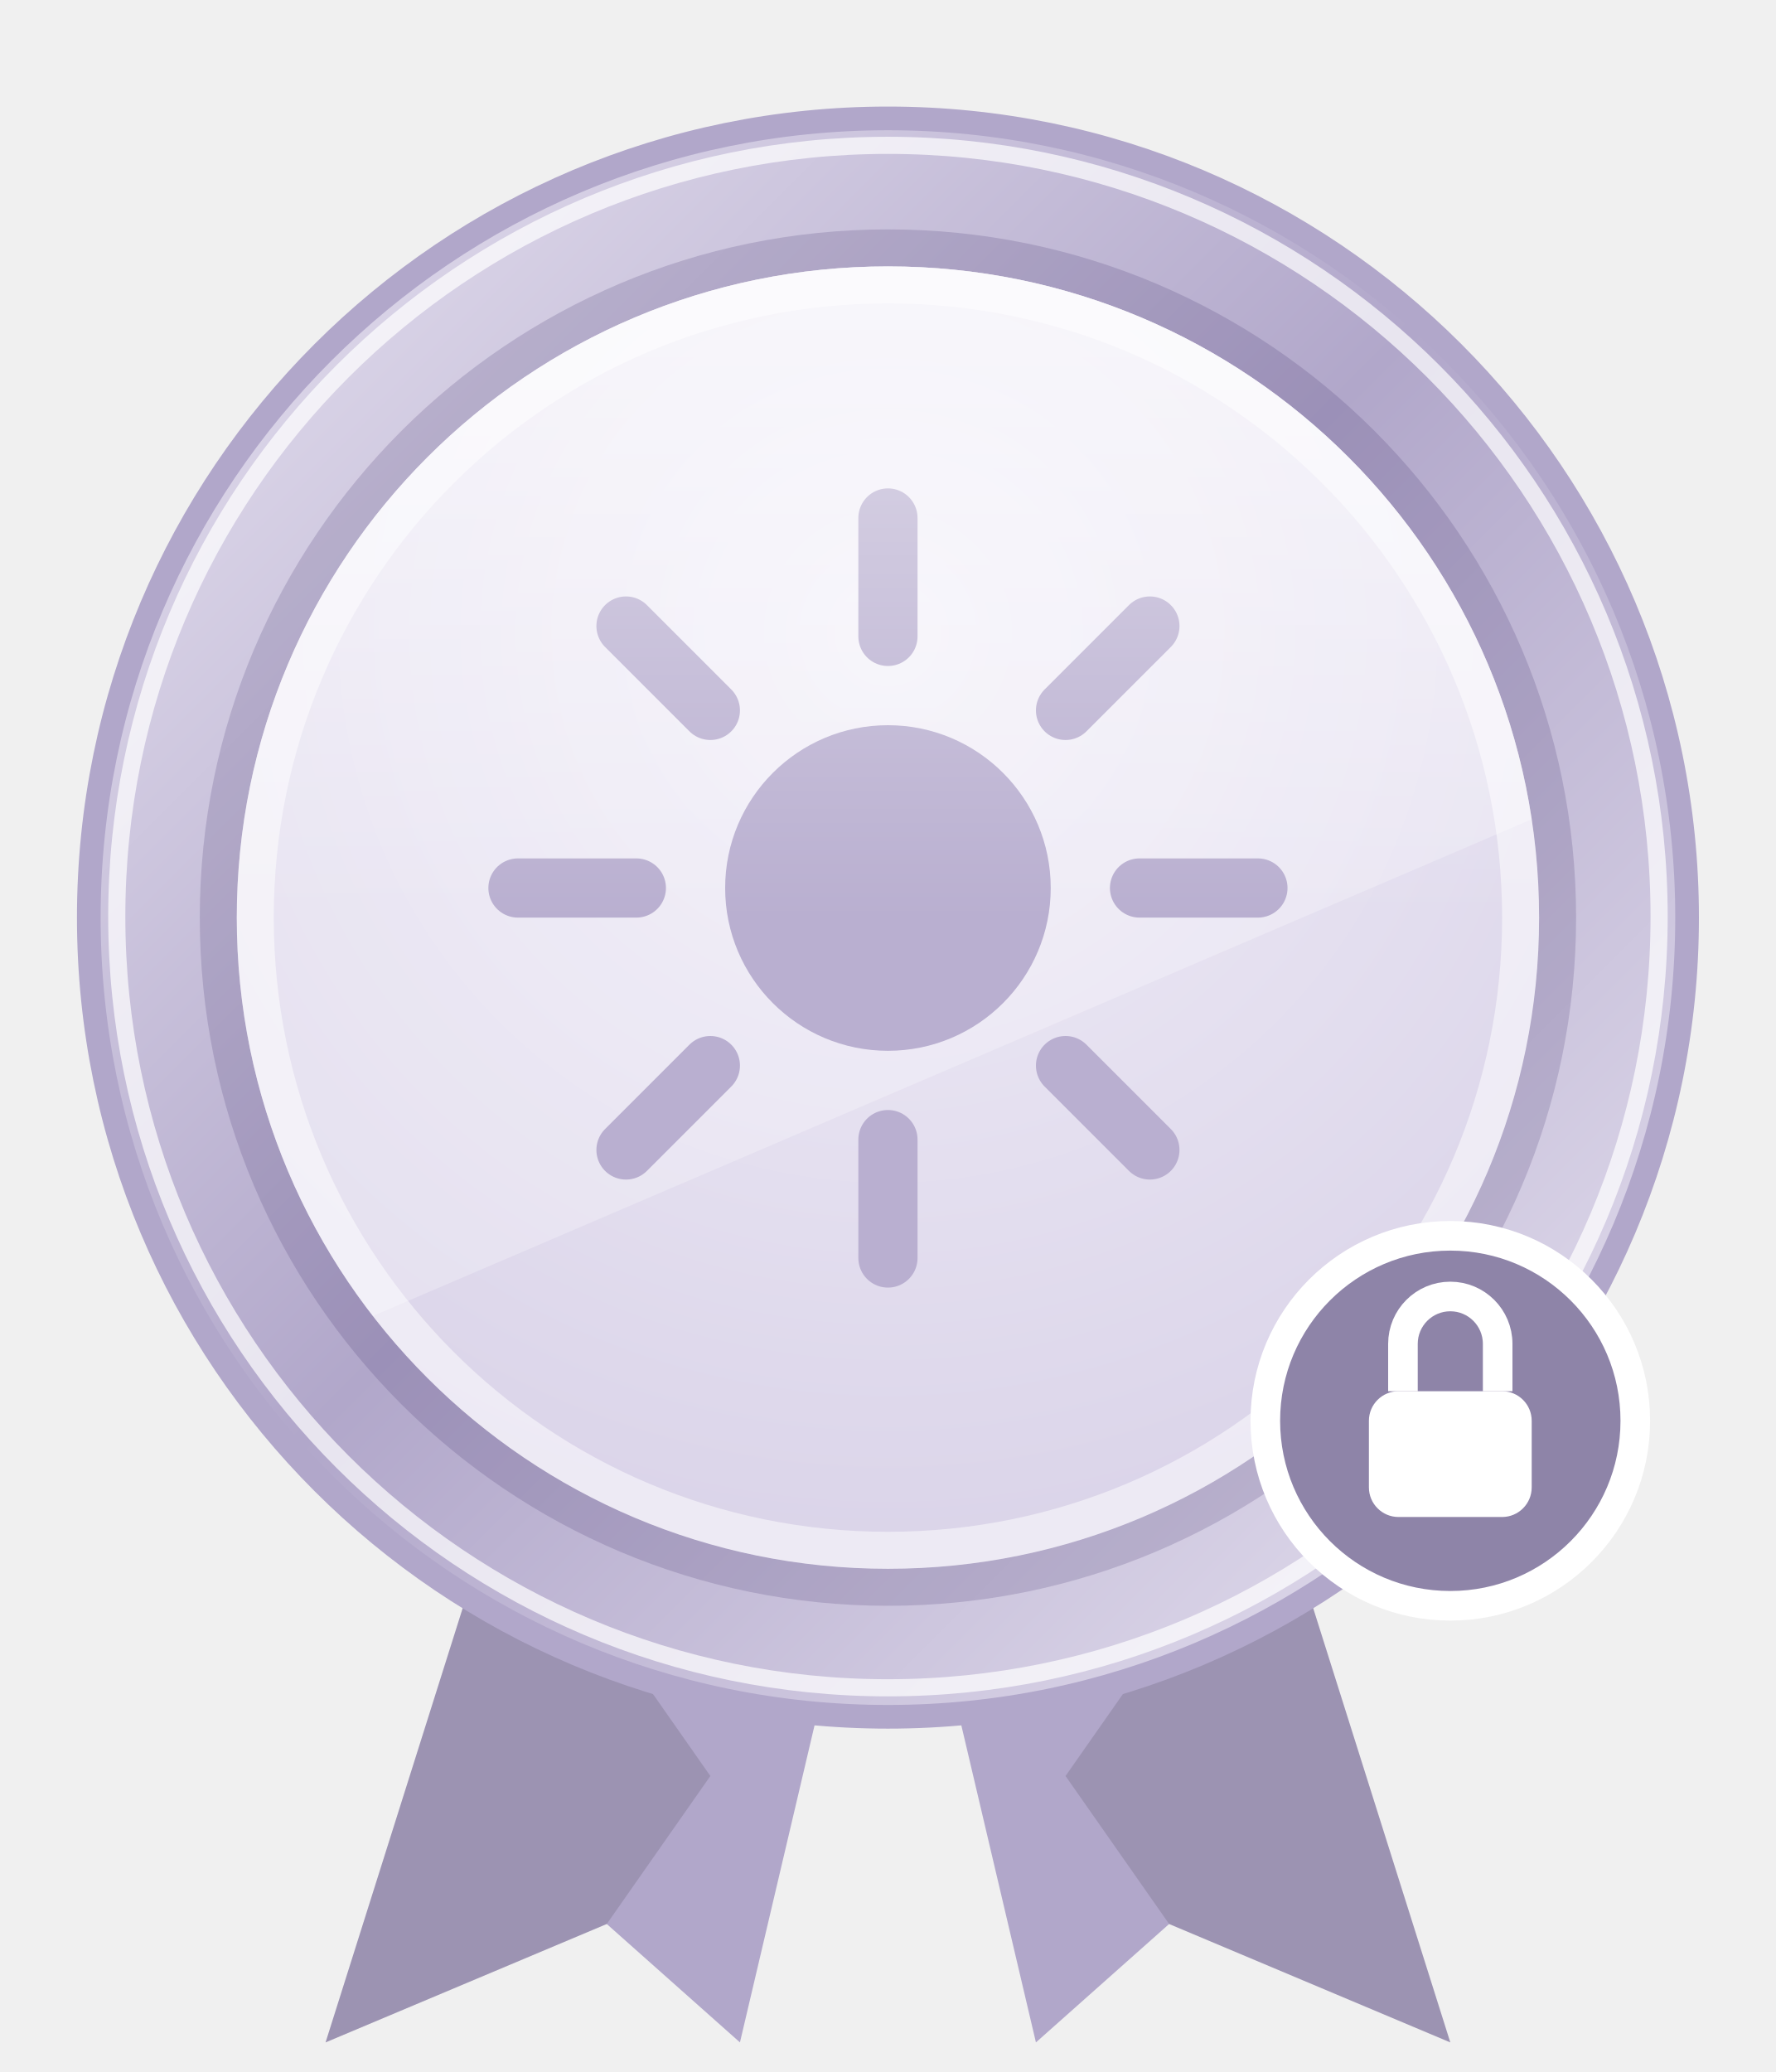
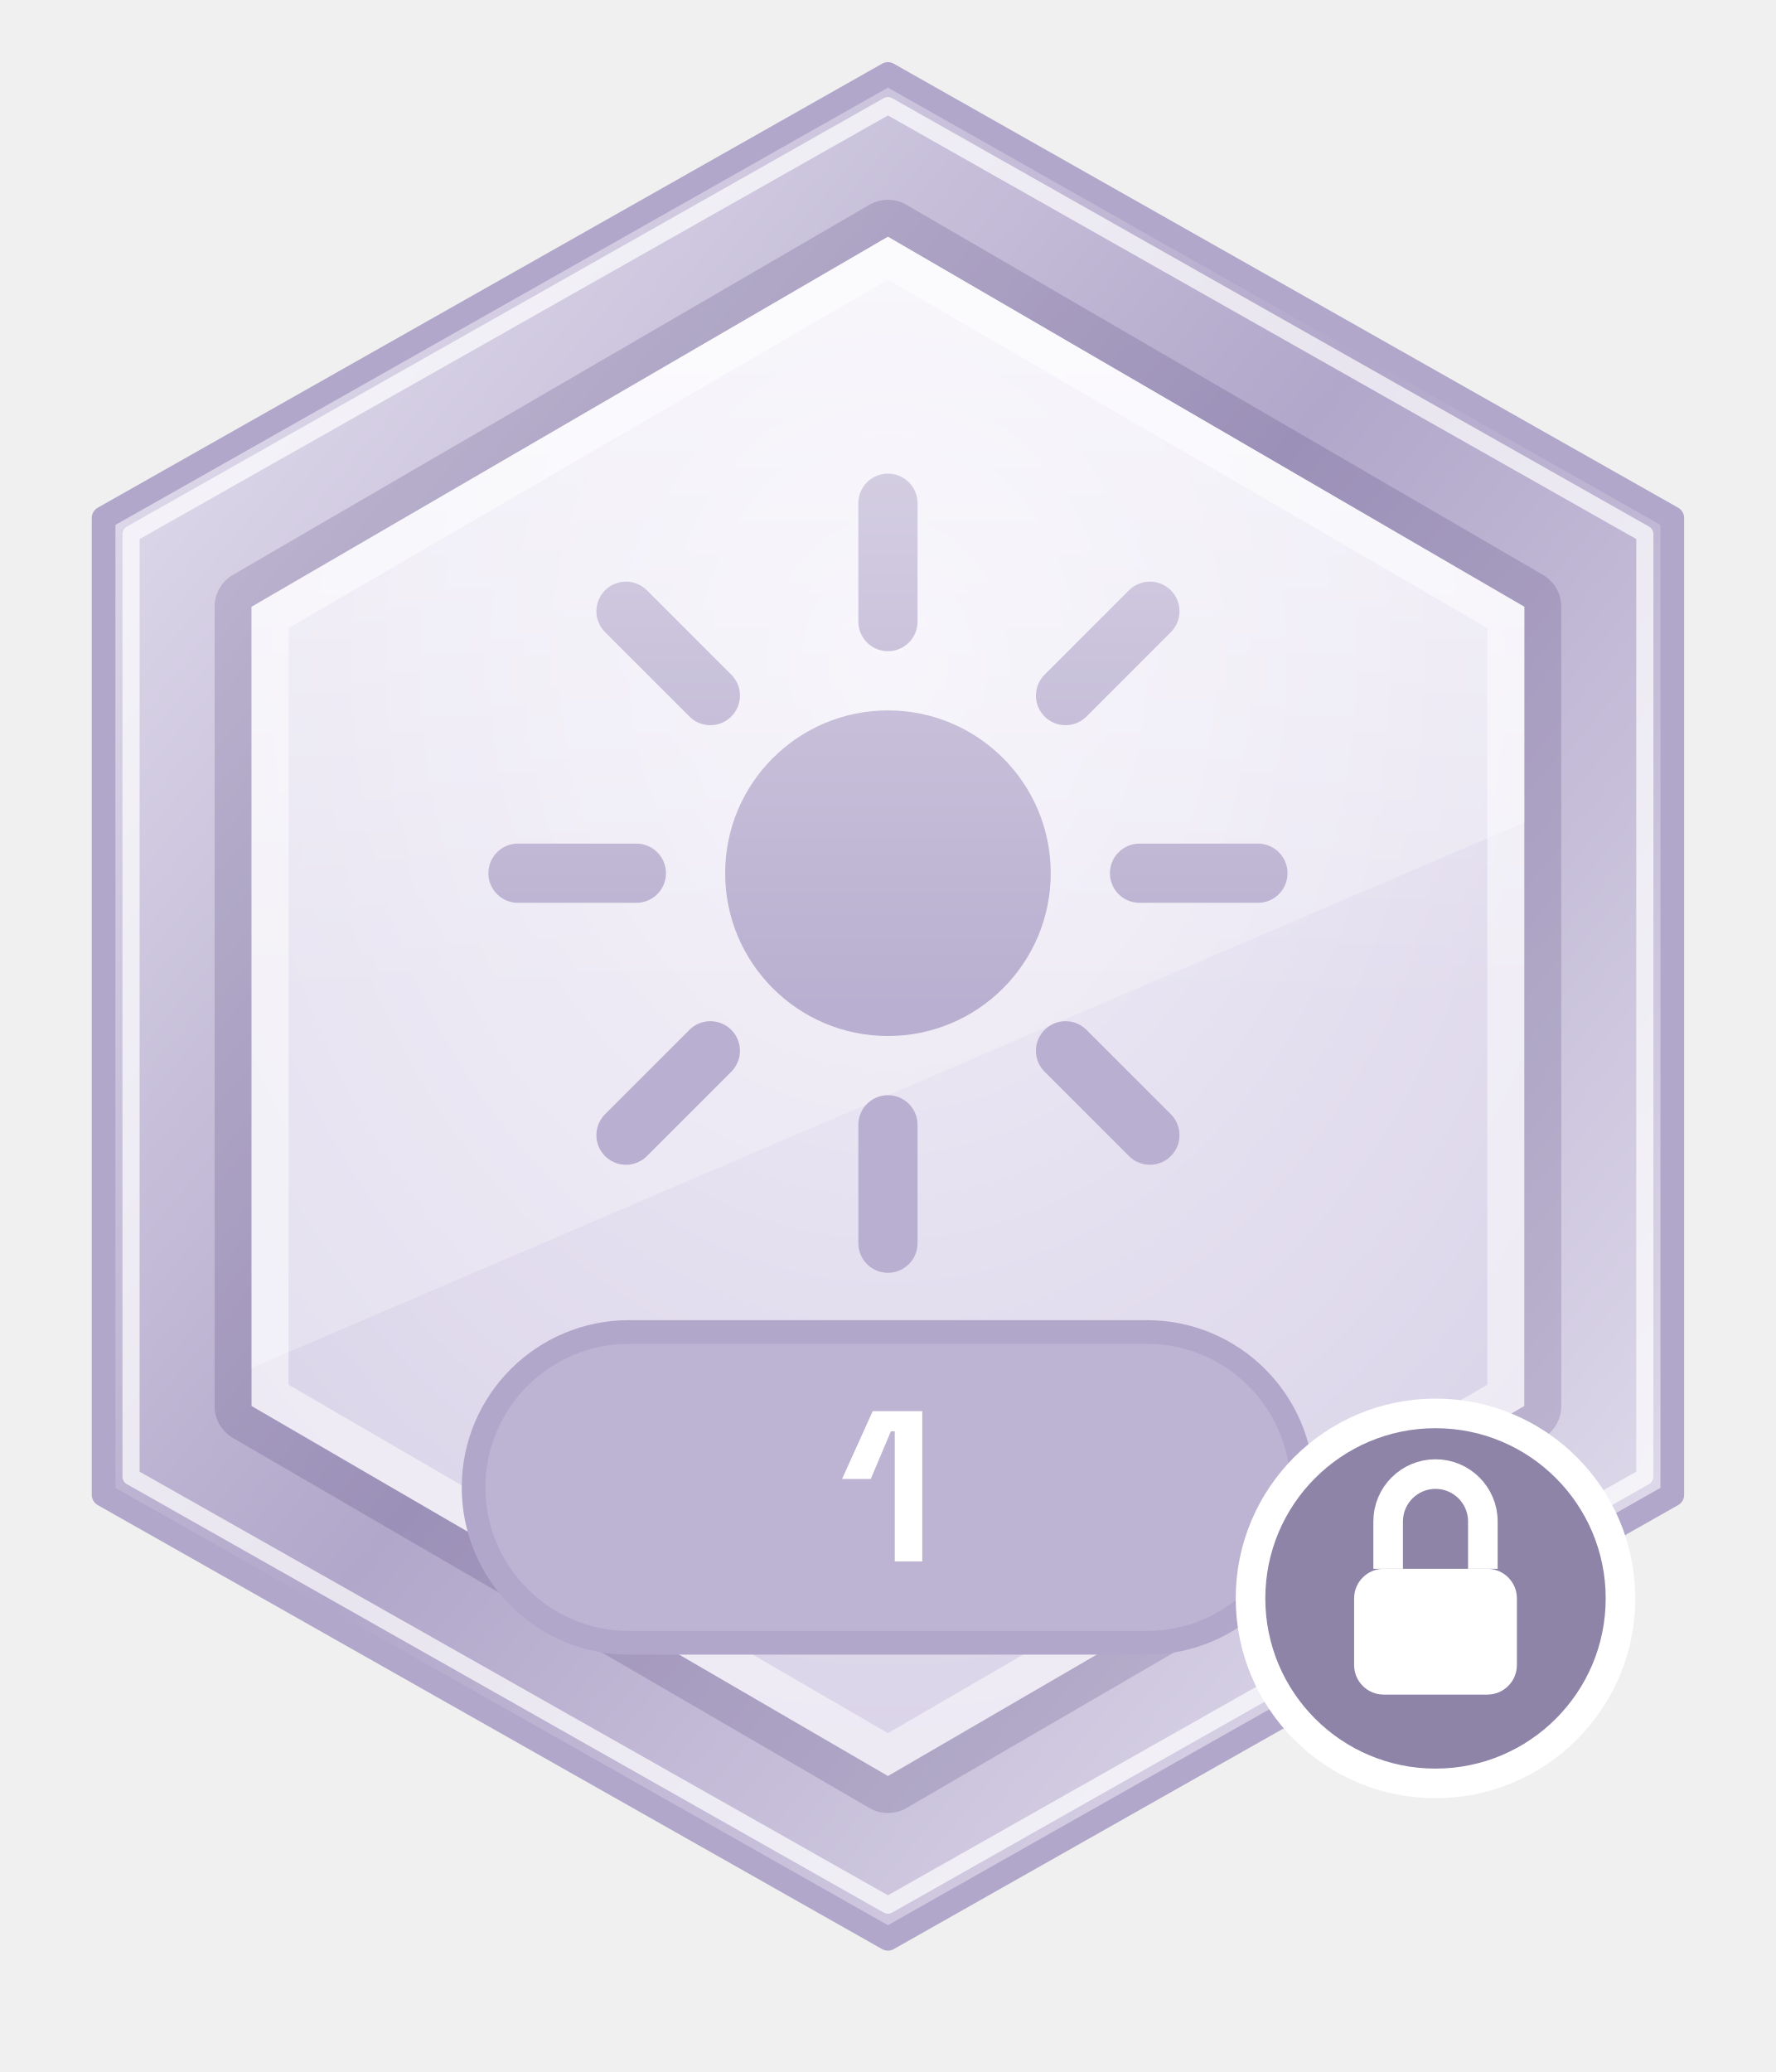
<svg xmlns="http://www.w3.org/2000/svg" viewBox="0 0 120 140" role="img" aria-label="Matinal">
  <defs>
-     <linearGradient id="pb258r" x1="0" y1="0" x2="1" y2="1">
+     <linearGradient id="pb254r" x1="0" y1="0" x2="1" y2="1">
      <stop offset="0" stop-color="#EAE6F3" />
      <stop offset=".48" stop-color="#B1A7CA" />
      <stop offset="1" stop-color="#EAE6F3" />
    </linearGradient>
-     <radialGradient id="pb258f" cx=".5" cy=".28" r=".85">
+     <radialGradient id="pb254f" cx=".5" cy=".28" r=".85">
      <stop offset="0" stop-color="#F1EEF8" />
      <stop offset="1" stop-color="#D6CFE6" />
    </radialGradient>
-     <linearGradient id="pb258g" x1="0" y1="0" x2="0" y2="1">
+     <linearGradient id="pb254g" x1="0" y1="0" x2="0" y2="1">
      <stop offset="0" stop-color="#fff" stop-opacity="0.55" />
      <stop offset=".5" stop-color="#fff" stop-opacity="0" />
    </linearGradient>
-     <clipPath id="pb258c">
-       <path d="M16 62A44 44 0 1 0 104 62A44 44 0 1 0 16 62Z" />
+     <clipPath id="pb254c">
+       <path d="M60 16L103 41V95L60 120L17 95V41Z" />
    </clipPath>
  </defs>
-   <path d="M34 100L22 138L41 130L50 138L58 104Z" fill="#B1A7CA" />
-   <path d="M86 100L98 138L79 130L70 138L62 104Z" fill="#B1A7CA" />
-   <path d="M34 100L22 138L41 130L48 120Z" fill="#000" opacity=".12" />
-   <path d="M86 100L98 138L79 130L72 120Z" fill="#000" opacity=".12" />
-   <path d="M6 62A54 54 0 1 0 114 62A54 54 0 1 0 6 62Z" fill="url(#pb258r)" stroke="#B1A7CA" stroke-width="1.6" stroke-linejoin="round" />
-   <path d="M6 62A54 54 0 1 0 114 62A54 54 0 1 0 6 62Z" fill="none" stroke="#fff" stroke-opacity="0.7" stroke-width="1.2" stroke-linejoin="round" transform="translate(60 60) scale(.965) translate(-60 -60)" />
-   <path d="M16 62A44 44 0 1 0 104 62A44 44 0 1 0 16 62Z" fill="rgba(60,40,100,.18)" stroke="rgba(60,40,100,.18)" stroke-width="5" stroke-linejoin="round" />
-   <path d="M16 62A44 44 0 1 0 104 62A44 44 0 1 0 16 62Z" fill="url(#pb258f)" />
-   <g clip-path="url(#pb258c)">
-     <path d="M16 62A44 44 0 1 0 104 62A44 44 0 1 0 16 62Z" fill="none" stroke="#fff" stroke-opacity="0.5" stroke-width="5" />
+   <path d="M60 5L113 35V101L60 131L7 101V35Z" fill="url(#pb254r)" stroke="#B1A7CA" stroke-width="1.6" stroke-linejoin="round" />
+   <path d="M60 5L113 35V101L60 131L7 101V35Z" fill="none" stroke="#fff" stroke-opacity="0.7" stroke-width="1.2" stroke-linejoin="round" transform="translate(60 66) scale(.965) translate(-60 -66)" />
+   <path d="M60 16L103 41V95L60 120L17 95V41Z" fill="rgba(60,40,100,.18)" stroke="rgba(60,40,100,.18)" stroke-width="5" stroke-linejoin="round" />
+   <path d="M60 16L103 41V95L60 120L17 95V41Z" fill="url(#pb254f)" />
+   <g clip-path="url(#pb254c)">
+     <path d="M60 16L103 41V95L60 120L17 95V41Z" fill="none" stroke="#fff" stroke-opacity="0.5" stroke-width="5" />
    <path d="M-10 36L130 -4V44L-10 104Z" fill="#fff" opacity="0.25" />
  </g>
-   <g transform="translate(60 60)">
+   <g transform="translate(60 59)">
    <circle r="11" fill="#B9AFD0" />
    <g stroke="#B9AFD0" stroke-width="4" stroke-linecap="round">
      <path d="M17.0 0.0L25.0 0.0" />
      <path d="M12.0 12.0L17.7 17.7" />
      <path d="M0.0 17.0L0.0 25.0" />
      <path d="M-12.0 12.0L-17.7 17.7" />
      <path d="M-17.0 0.0L-25.0 0.0" />
      <path d="M-12.0 -12.0L-17.7 -17.7" />
      <path d="M-0.0 -17.0L-0.0 -25.0" />
      <path d="M12.0 -12.0L17.7 -17.7" />
    </g>
  </g>
-   <path d="M16 62A44 44 0 1 0 104 62A44 44 0 1 0 16 62Z" fill="url(#pb258g)" />
-   <g transform="translate(98 96)">
+   <path d="M60 16L103 41V95L60 120L17 95V41Z" fill="url(#pb254g)" />
+   <rect x="32" y="90" width="56" height="21" rx="10.5" fill="#BDB3D3" stroke="#B1A7CA" stroke-width="1.6" />
+   <path d="M62.32 105.5L60.46 105.5L60.46 96.71L60.2 96.71L58.84 99.93L56.9 99.93L58.97 95.35L62.32 95.35L62.32 105.5" fill="#fff" fill-rule="evenodd" />
+   <g transform="translate(97 108)">
    <circle r="12.5" fill="#8E84A8" stroke="#fff" stroke-width="2" />
    <rect x="-5.5" y="-2" width="11" height="8.5" rx="2" fill="#fff" />
    <path d="M-3.2 -2V-5.2A3.2 3.2 0 0 1 3.2 -5.2V-2" fill="none" stroke="#fff" stroke-width="2" />
  </g>
</svg>
